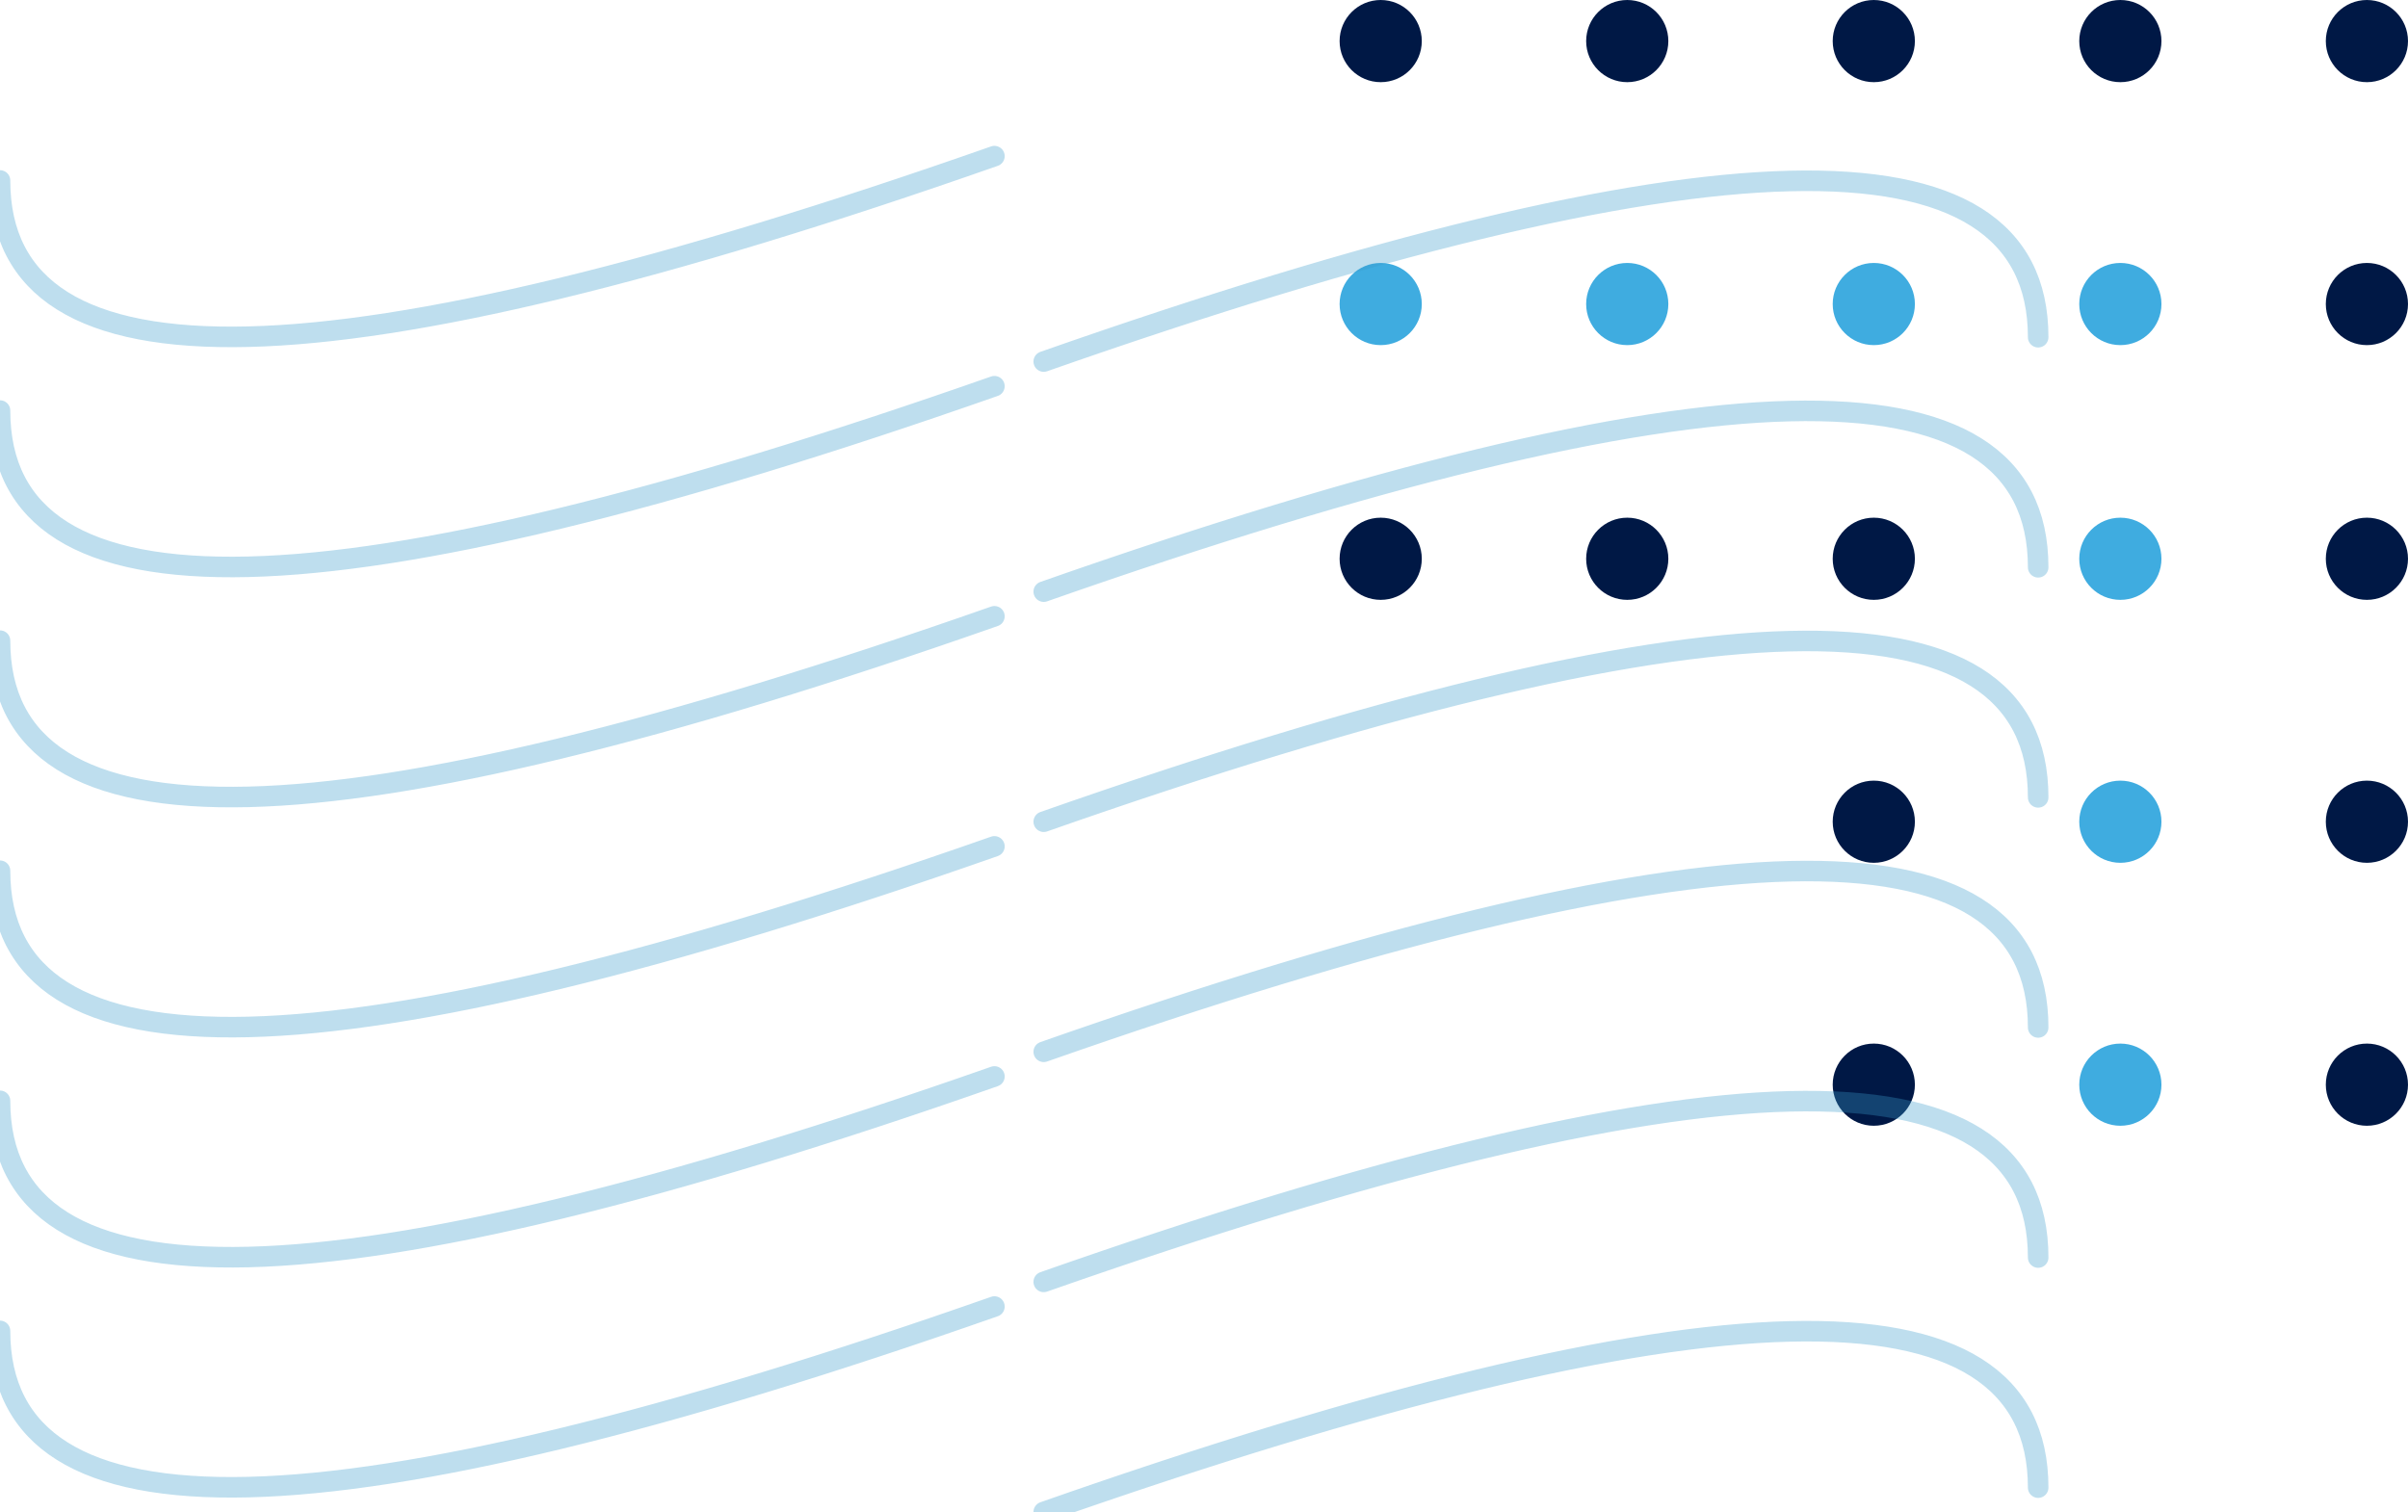
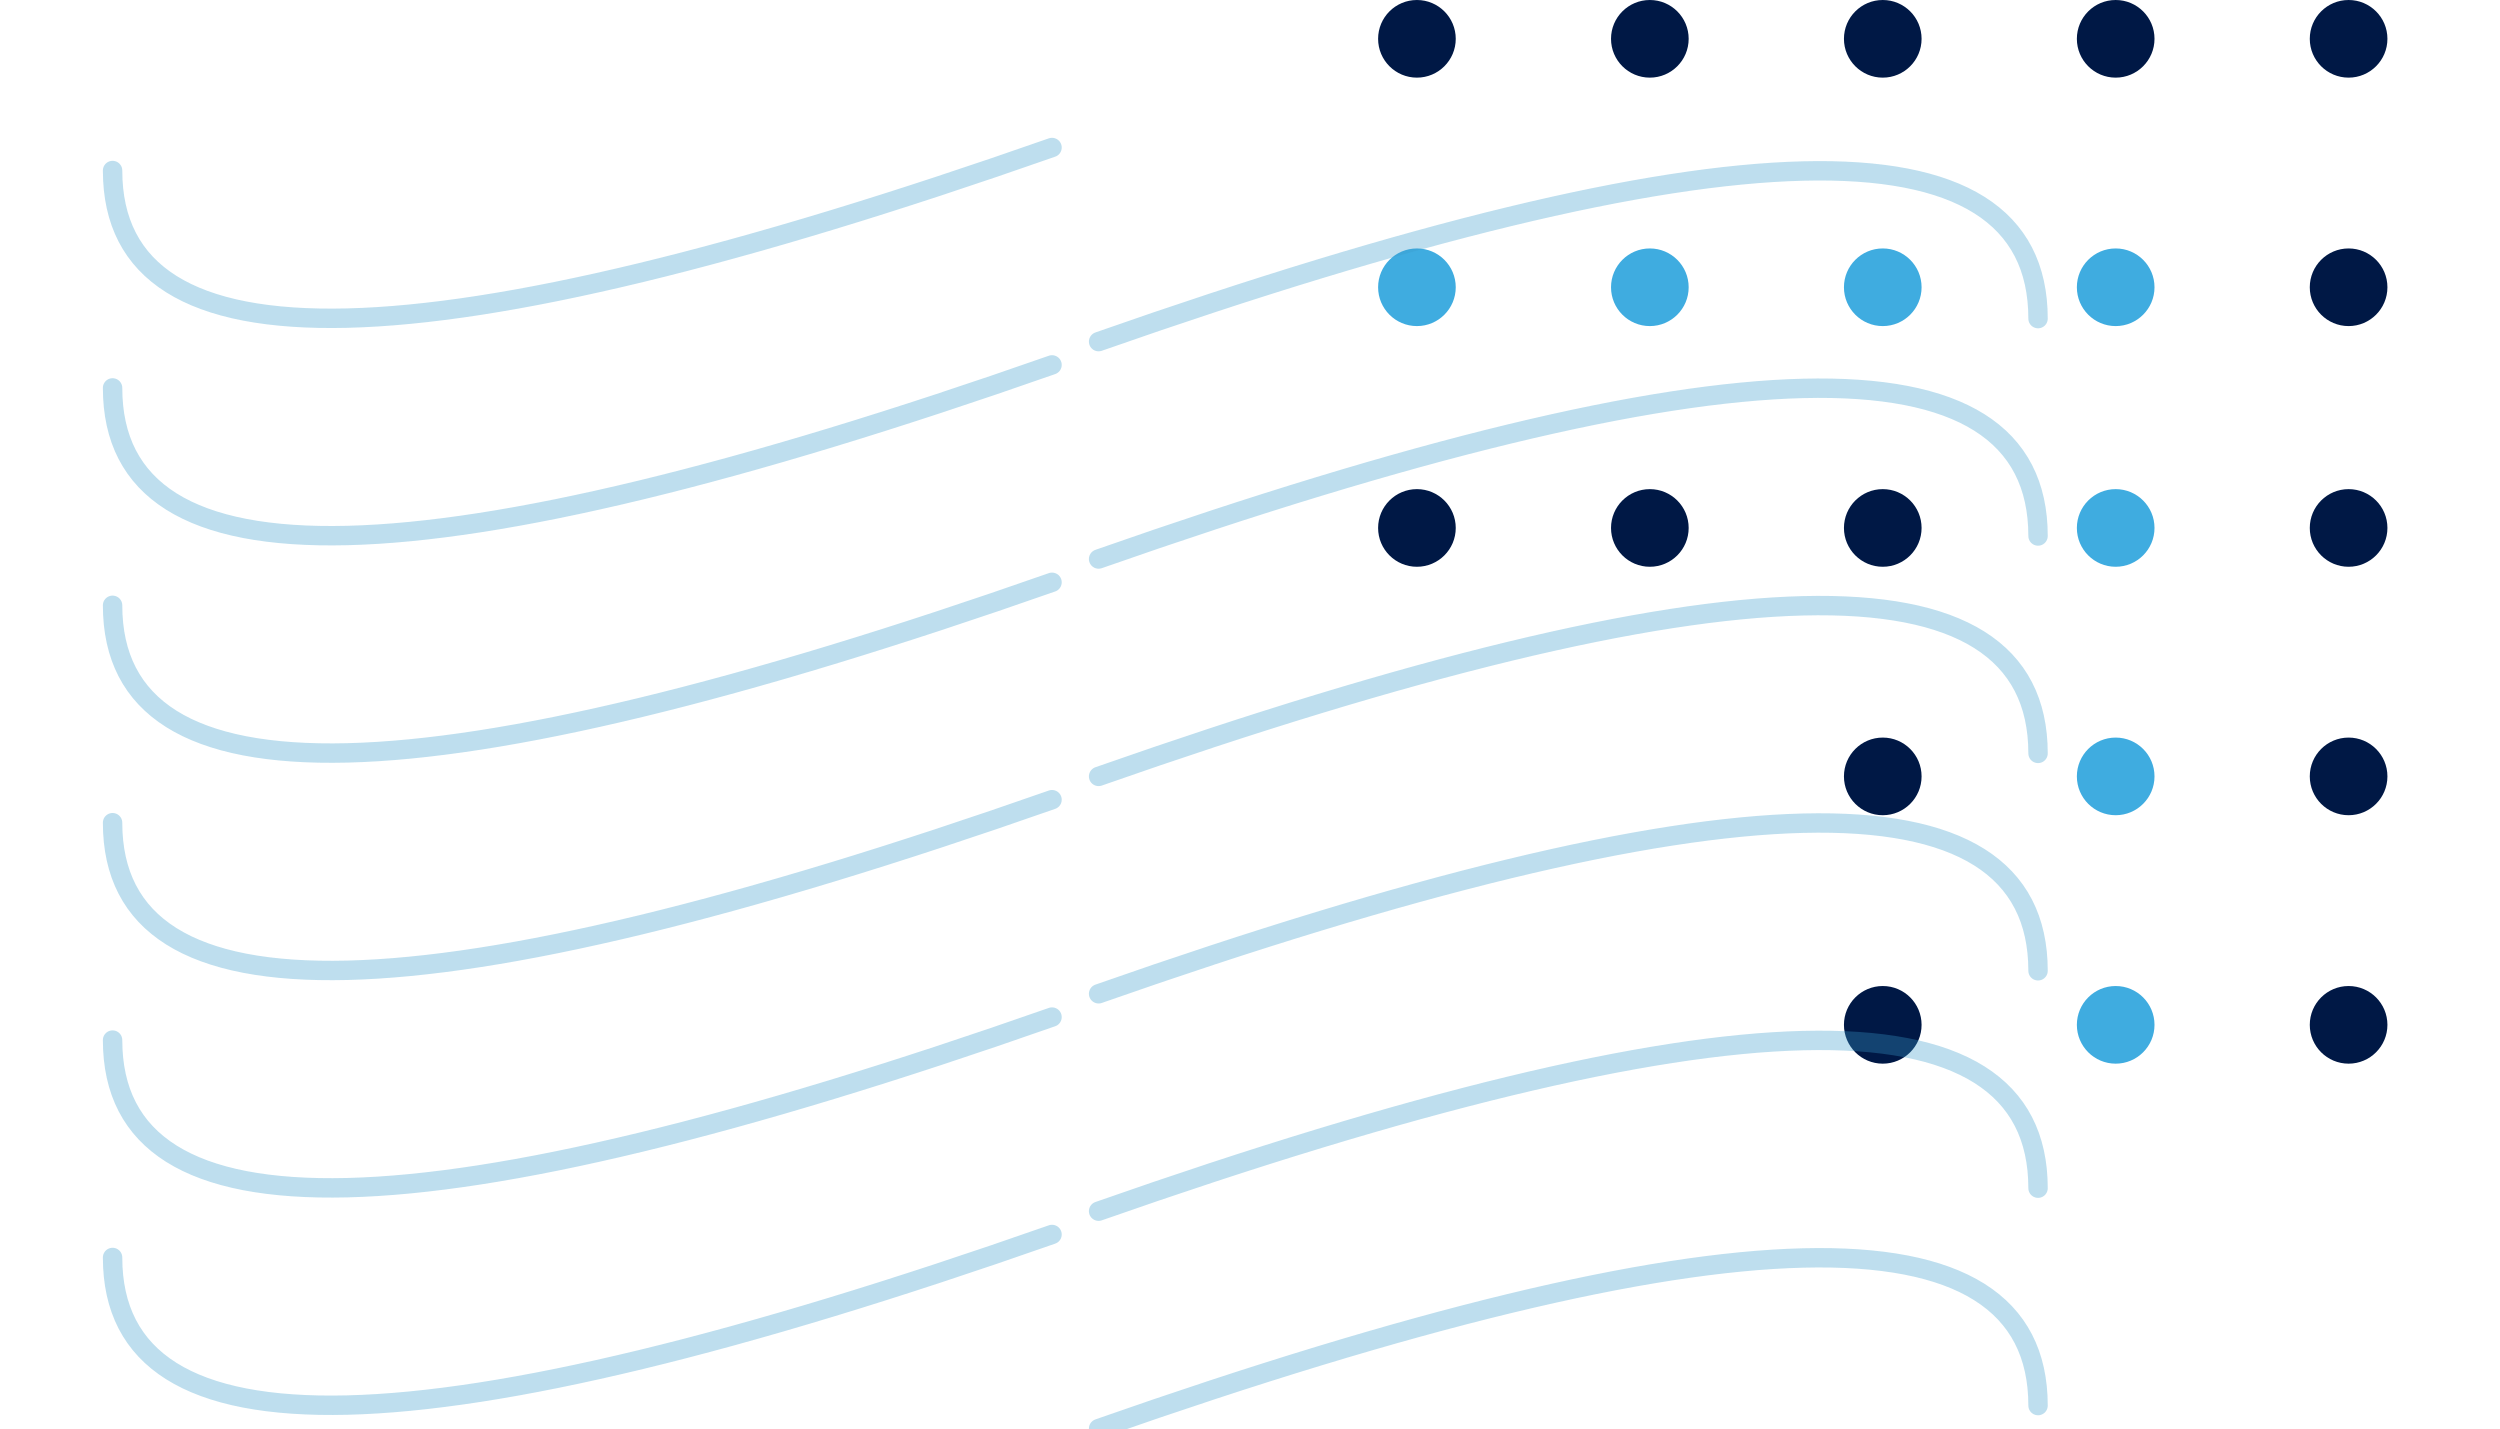
- <svg xmlns="http://www.w3.org/2000/svg" width="293" height="184" viewBox="0 0 293 184">
+ <svg xmlns="http://www.w3.org/2000/svg" width="280" height="160" viewBox="0 0 293 184">
  <g fill="none" fill-rule="evenodd">
    <g>
      <g>
        <path d="M0 0H293V184H0z" transform="translate(-1132 -129) translate(1132 129)" />
        <g transform="translate(-1132 -129) translate(1132 129) translate(163)">
          <path d="M0 0H130V137H0z" />
          <circle cx="5" cy="5" r="5" fill="#001845" transform="matrix(1 0 0 -1 0 10)" />
          <circle cx="35" cy="5" r="5" fill="#001845" transform="matrix(1 0 0 -1 0 10)" />
          <circle cx="5" cy="37" r="5" fill="#3FACE0" transform="matrix(1 0 0 -1 0 74)" />
          <circle cx="35" cy="37" r="5" fill="#3FACE0" transform="matrix(1 0 0 -1 0 74)" />
          <circle cx="5" cy="68" r="5" fill="#001845" transform="matrix(1 0 0 -1 0 136)" />
          <circle cx="35" cy="68" r="5" fill="#001845" transform="matrix(1 0 0 -1 0 136)" />
          <circle cx="65" cy="5" r="5" fill="#001845" transform="matrix(1 0 0 -1 0 10)" />
          <circle cx="125" cy="5" r="5" fill="#001845" transform="matrix(1 0 0 -1 0 10)" />
          <circle cx="65" cy="37" r="5" fill="#3FACE0" transform="matrix(1 0 0 -1 0 74)" />
          <circle cx="125" cy="37" r="5" fill="#001845" transform="matrix(1 0 0 -1 0 74)" />
          <circle cx="65" cy="68" r="5" fill="#001845" transform="matrix(1 0 0 -1 0 136)" />
          <circle cx="125" cy="68" r="5" fill="#001845" transform="matrix(1 0 0 -1 0 136)" />
          <circle cx="65" cy="100" r="5" fill="#001845" transform="matrix(1 0 0 -1 0 200)" />
          <circle cx="125" cy="100" r="5" fill="#001845" transform="matrix(1 0 0 -1 0 200)" />
          <circle cx="65" cy="132" r="5" fill="#001845" transform="matrix(1 0 0 -1 0 264)" />
          <circle cx="125" cy="132" r="5" fill="#001845" transform="matrix(1 0 0 -1 0 264)" />
          <circle cx="95" cy="132" r="5" fill="#3FACE0" transform="matrix(1 0 0 -1 0 264)" />
          <circle cx="95" cy="5" r="5" fill="#001845" transform="matrix(1 0 0 -1 0 10)" />
          <circle cx="95" cy="37" r="5" fill="#3FACE0" transform="matrix(1 0 0 -1 0 74)" />
          <circle cx="95" cy="68" r="5" fill="#3FACE0" transform="matrix(1 0 0 -1 0 136)" />
          <circle cx="95" cy="100" r="5" fill="#3FACE0" transform="matrix(1 0 0 -1 0 200)" />
        </g>
        <g opacity=".33">
          <g>
            <path d="M0 0H248V165H0z" transform="translate(-1132 -129) translate(1132 129) translate(0 19) rotate(180 124 82.5)" />
            <path stroke="#399CCB" stroke-linecap="round" stroke-width="2.5" d="M0 114.963C0 141.298 40.333 140.31 121 112M248 134.037c0-26.335-40.333-25.347-121 2.963M248 162.037c0-26.335-40.333-25.347-121 2.963M0 30.963C0 57.298 40.333 56.31 121 28M0 2.963C0 29.298 40.333 28.31 121 0M248 50.037C248 23.702 207.667 24.69 127 53M248 22.037C248-4.298 207.667-3.31 127 25M0 142.963C0 169.298 40.333 168.31 121 140M0 58.963C0 85.298 40.333 84.31 121 56M248 78.037C248 51.702 207.667 52.69 127 81M0 86.963C0 113.298 40.333 112.31 121 84M248 106.037c0-26.335-40.333-25.347-121 2.963" transform="translate(-1132 -129) translate(1132 129) translate(0 19) rotate(180 124 82.5)" />
          </g>
        </g>
      </g>
    </g>
  </g>
</svg>
